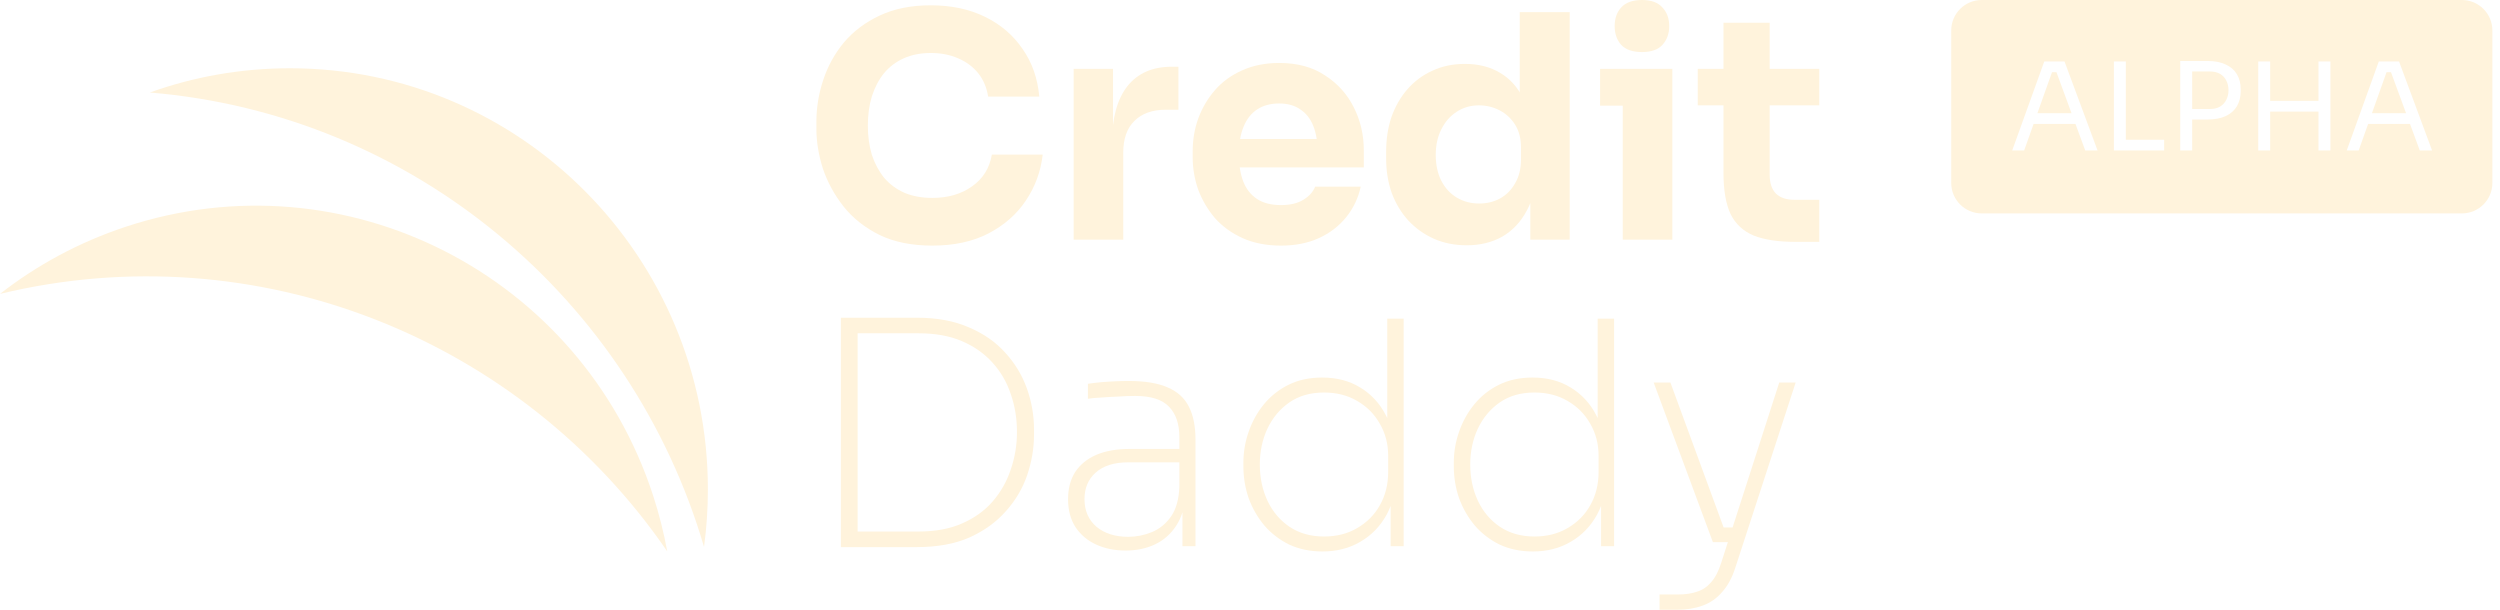
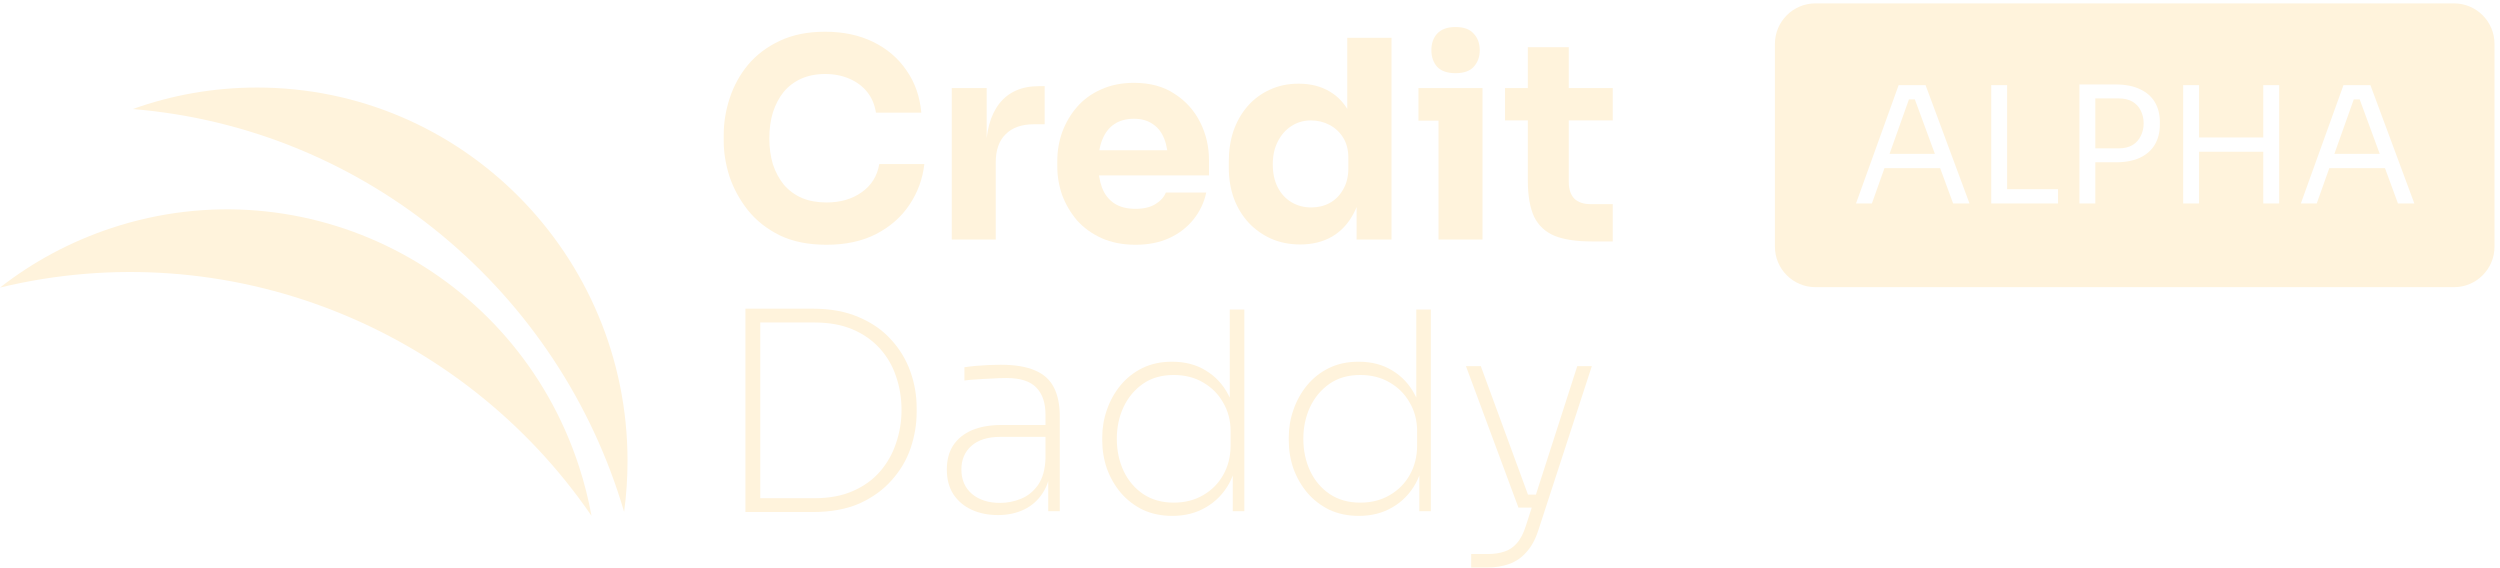
- <svg xmlns="http://www.w3.org/2000/svg" width="164" height="40" viewBox="0 0 164 40" fill="none">
-   <path d="M9.827 6.069C27.129 7.499 41.423 19.627 46.184 35.877C46.351 34.644 46.437 33.385 46.437 32.106C46.437 16.848 34.162 4.478 19.02 4.478C15.795 4.478 12.7 5.039 9.827 6.069Z" fill="#FFF3DC" />
-   <path d="M0 19.28C16.881 15.199 34.217 22.228 43.771 36.17C43.547 34.946 43.24 33.723 42.844 32.508C38.12 18.01 22.628 10.117 8.241 14.878C5.178 15.892 2.411 17.397 0 19.28Z" fill="#FFF3DC" />
-   <path d="M61.161 16.112C59.819 16.112 58.666 15.88 57.704 15.417C56.741 14.94 55.955 14.319 55.345 13.556C54.734 12.779 54.28 11.947 53.982 11.062C53.697 10.162 53.555 9.289 53.555 8.444V7.995C53.555 7.068 53.704 6.154 54.002 5.255C54.301 4.341 54.755 3.517 55.365 2.781C55.989 2.045 56.768 1.459 57.704 1.022C58.653 0.573 59.771 0.348 61.059 0.348C62.402 0.348 63.588 0.6 64.618 1.104C65.649 1.608 66.469 2.31 67.079 3.21C67.703 4.096 68.069 5.139 68.177 6.338H64.822C64.727 5.739 64.51 5.227 64.171 4.805C63.832 4.382 63.391 4.055 62.849 3.823C62.32 3.592 61.724 3.476 61.059 3.476C60.395 3.476 59.805 3.592 59.29 3.823C58.775 4.055 58.341 4.382 57.989 4.805C57.65 5.227 57.385 5.732 57.195 6.318C57.019 6.89 56.931 7.531 56.931 8.24C56.931 8.935 57.019 9.576 57.195 10.162C57.385 10.734 57.656 11.239 58.009 11.675C58.375 12.098 58.822 12.425 59.351 12.656C59.88 12.874 60.483 12.983 61.161 12.983C62.191 12.983 63.059 12.731 63.764 12.227C64.483 11.723 64.917 11.027 65.066 10.141H68.401C68.279 11.232 67.913 12.234 67.303 13.147C66.706 14.047 65.886 14.769 64.842 15.314C63.812 15.846 62.585 16.112 61.161 16.112Z" fill="#FFF3DC" />
-   <path d="M70.431 15.723V4.519H73.014V9.324H72.953C72.953 7.742 73.285 6.522 73.949 5.664C74.627 4.805 75.603 4.376 76.878 4.376H77.305V7.197H76.492C75.597 7.197 74.905 7.442 74.417 7.933C73.929 8.41 73.685 9.105 73.685 10.019V15.723H70.431Z" fill="#FFF3DC" />
-   <path d="M84.036 16.112C83.087 16.112 82.246 15.948 81.514 15.621C80.796 15.294 80.192 14.858 79.704 14.312C79.23 13.754 78.864 13.133 78.606 12.452C78.362 11.757 78.24 11.048 78.24 10.325V9.917C78.24 9.167 78.362 8.451 78.606 7.77C78.864 7.074 79.23 6.454 79.704 5.909C80.179 5.364 80.768 4.934 81.474 4.621C82.192 4.294 83.006 4.13 83.914 4.13C85.107 4.13 86.11 4.403 86.924 4.948C87.751 5.48 88.381 6.182 88.815 7.054C89.249 7.913 89.466 8.853 89.466 9.876V10.98H79.602V9.119H87.493L86.436 9.978C86.436 9.31 86.341 8.737 86.151 8.26C85.961 7.783 85.677 7.422 85.297 7.177C84.931 6.918 84.47 6.788 83.914 6.788C83.344 6.788 82.863 6.918 82.47 7.177C82.077 7.436 81.778 7.817 81.575 8.322C81.372 8.812 81.27 9.419 81.27 10.141C81.27 10.809 81.365 11.396 81.555 11.9C81.745 12.39 82.043 12.772 82.45 13.045C82.856 13.317 83.385 13.454 84.036 13.454C84.632 13.454 85.121 13.338 85.5 13.106C85.88 12.874 86.138 12.588 86.273 12.247H89.263C89.1 12.997 88.781 13.665 88.307 14.251C87.832 14.837 87.236 15.294 86.517 15.621C85.799 15.948 84.972 16.112 84.036 16.112Z" fill="#FFF3DC" />
-   <path d="M96.219 16.091C95.432 16.091 94.714 15.948 94.063 15.662C93.425 15.376 92.87 14.98 92.395 14.476C91.921 13.958 91.555 13.351 91.297 12.656C91.053 11.961 90.931 11.211 90.931 10.407V9.937C90.931 9.133 91.046 8.383 91.276 7.688C91.521 6.993 91.866 6.386 92.314 5.868C92.775 5.337 93.324 4.928 93.961 4.641C94.598 4.341 95.31 4.192 96.097 4.192C96.991 4.192 97.764 4.389 98.415 4.784C99.066 5.166 99.574 5.739 99.94 6.502C100.306 7.252 100.51 8.179 100.55 9.283L99.696 8.485V0.797H102.971V15.723H100.388V11.082H100.835C100.794 12.145 100.571 13.052 100.164 13.801C99.771 14.551 99.235 15.123 98.557 15.519C97.879 15.9 97.1 16.091 96.219 16.091ZM97.032 13.351C97.534 13.351 97.988 13.242 98.395 13.024C98.815 12.793 99.147 12.459 99.391 12.023C99.649 11.586 99.778 11.062 99.778 10.448V9.692C99.778 9.092 99.649 8.587 99.391 8.179C99.133 7.77 98.795 7.456 98.374 7.238C97.954 7.02 97.5 6.911 97.012 6.911C96.469 6.911 95.981 7.054 95.547 7.34C95.127 7.613 94.795 7.995 94.551 8.485C94.307 8.962 94.185 9.521 94.185 10.162C94.185 10.816 94.307 11.382 94.551 11.859C94.795 12.336 95.134 12.704 95.568 12.963C96.002 13.222 96.49 13.351 97.032 13.351Z" fill="#FFF3DC" />
-   <path d="M106.451 15.723V4.519H109.705V15.723H106.451ZM104.966 6.931V4.519H109.705V6.931H104.966ZM107.712 3.415C107.102 3.415 106.647 3.258 106.349 2.944C106.064 2.617 105.922 2.208 105.922 1.718C105.922 1.213 106.064 0.804 106.349 0.491C106.647 0.164 107.102 0 107.712 0C108.322 0 108.769 0.164 109.054 0.491C109.352 0.804 109.501 1.213 109.501 1.718C109.501 2.208 109.352 2.617 109.054 2.944C108.769 3.258 108.322 3.415 107.712 3.415Z" fill="#FFF3DC" />
-   <path d="M117.778 15.866C116.653 15.866 115.745 15.73 115.053 15.457C114.362 15.171 113.853 14.701 113.528 14.047C113.216 13.379 113.06 12.479 113.06 11.348V1.493H116.09V11.47C116.09 12.002 116.226 12.411 116.497 12.697C116.782 12.97 117.182 13.106 117.697 13.106H119.344V15.866H117.778ZM111.372 6.911V4.519H119.344V6.911H111.372Z" fill="#FFF3DC" />
-   <path d="M55.873 35.89V34.868H60.266C61.364 34.868 62.313 34.691 63.114 34.336C63.927 33.982 64.598 33.498 65.127 32.885C65.656 32.271 66.049 31.576 66.306 30.799C66.578 30.009 66.713 29.191 66.713 28.346C66.713 27.459 66.578 26.628 66.306 25.851C66.049 25.074 65.649 24.386 65.106 23.786C64.564 23.186 63.893 22.716 63.093 22.375C62.293 22.034 61.351 21.864 60.266 21.864H55.873V20.842H60.144C61.459 20.842 62.598 21.053 63.561 21.476C64.523 21.884 65.317 22.436 65.94 23.132C66.578 23.827 67.052 24.611 67.364 25.483C67.676 26.355 67.832 27.255 67.832 28.182V28.509C67.832 29.395 67.683 30.281 67.384 31.167C67.086 32.039 66.618 32.83 65.981 33.539C65.357 34.248 64.564 34.82 63.602 35.256C62.639 35.679 61.486 35.89 60.144 35.89H55.873ZM55.162 35.89V20.842H56.26V35.89H55.162Z" fill="#FFF3DC" />
-   <path d="M77.569 35.829V32.619H77.366V28.673C77.366 27.814 77.142 27.153 76.695 26.689C76.247 26.212 75.508 25.974 74.478 25.974C74.112 25.974 73.739 25.987 73.359 26.015C72.98 26.028 72.621 26.049 72.282 26.076C71.943 26.09 71.638 26.117 71.367 26.158V25.176C71.638 25.136 71.922 25.101 72.221 25.074C72.532 25.047 72.844 25.026 73.156 25.013C73.468 24.999 73.766 24.992 74.051 24.992C75.122 24.992 75.976 25.136 76.614 25.422C77.251 25.694 77.712 26.117 77.996 26.689C78.281 27.248 78.424 27.964 78.424 28.836V35.829H77.569ZM73.848 36.115C73.129 36.115 72.485 35.986 71.916 35.727C71.346 35.468 70.892 35.086 70.553 34.582C70.228 34.077 70.065 33.464 70.065 32.742C70.065 32.046 70.221 31.453 70.533 30.963C70.858 30.472 71.319 30.097 71.916 29.838C72.526 29.579 73.258 29.45 74.112 29.45H77.468V30.329H74.01C73.088 30.329 72.377 30.554 71.875 31.004C71.387 31.44 71.143 32.019 71.143 32.742C71.143 33.505 71.407 34.111 71.936 34.561C72.465 34.997 73.156 35.215 74.01 35.215C74.539 35.215 75.054 35.113 75.556 34.909C76.058 34.704 76.478 34.364 76.817 33.886C77.156 33.396 77.339 32.742 77.366 31.924L77.773 32.394C77.732 33.225 77.529 33.921 77.163 34.48C76.81 35.025 76.349 35.434 75.78 35.706C75.21 35.979 74.566 36.115 73.848 36.115Z" fill="#FFF3DC" />
-   <path d="M86.752 36.176C85.952 36.176 85.227 36.027 84.576 35.727C83.939 35.413 83.397 34.997 82.949 34.48C82.502 33.948 82.156 33.348 81.912 32.68C81.681 32.012 81.566 31.31 81.566 30.574V30.37C81.566 29.661 81.681 28.979 81.912 28.325C82.142 27.657 82.475 27.057 82.908 26.526C83.356 25.981 83.898 25.551 84.535 25.238C85.173 24.924 85.905 24.767 86.732 24.767C87.694 24.767 88.528 24.985 89.233 25.422C89.952 25.858 90.508 26.458 90.901 27.221C91.308 27.971 91.525 28.829 91.552 29.797L91.003 28.591V20.903H92.081V35.829H91.226V31.065H91.633C91.606 32.087 91.382 32.987 90.962 33.764C90.542 34.527 89.965 35.12 89.233 35.543C88.515 35.965 87.688 36.176 86.752 36.176ZM86.854 35.195C87.681 35.195 88.406 35.011 89.03 34.643C89.667 34.275 90.162 33.778 90.514 33.151C90.881 32.51 91.064 31.78 91.064 30.963V29.899C91.064 29.122 90.881 28.421 90.514 27.794C90.162 27.166 89.667 26.669 89.03 26.301C88.406 25.933 87.681 25.749 86.854 25.749C85.959 25.749 85.2 25.967 84.576 26.403C83.952 26.839 83.471 27.419 83.132 28.141C82.807 28.85 82.644 29.627 82.644 30.472C82.644 31.344 82.814 32.142 83.152 32.864C83.491 33.573 83.973 34.139 84.596 34.561C85.234 34.984 85.986 35.195 86.854 35.195Z" fill="#FFF3DC" />
-   <path d="M100.555 36.176C99.755 36.176 99.03 36.027 98.379 35.727C97.742 35.413 97.2 34.997 96.752 34.48C96.305 33.948 95.959 33.348 95.715 32.68C95.484 32.012 95.369 31.31 95.369 30.574V30.37C95.369 29.661 95.484 28.979 95.715 28.325C95.945 27.657 96.278 27.057 96.712 26.526C97.159 25.981 97.701 25.551 98.338 25.238C98.976 24.924 99.708 24.767 100.535 24.767C101.498 24.767 102.331 24.985 103.036 25.422C103.755 25.858 104.311 26.458 104.704 27.221C105.111 27.971 105.328 28.829 105.355 29.797L104.806 28.591V20.903H105.884V35.829H105.03V31.065H105.436C105.409 32.087 105.185 32.987 104.765 33.764C104.345 34.527 103.769 35.12 103.036 35.543C102.318 35.965 101.491 36.176 100.555 36.176ZM100.657 35.195C101.484 35.195 102.209 35.011 102.833 34.643C103.47 34.275 103.965 33.778 104.318 33.151C104.684 32.51 104.867 31.78 104.867 30.963V29.899C104.867 29.122 104.684 28.421 104.318 27.794C103.965 27.166 103.47 26.669 102.833 26.301C102.209 25.933 101.484 25.749 100.657 25.749C99.762 25.749 99.003 25.967 98.379 26.403C97.755 26.839 97.274 27.419 96.935 28.141C96.61 28.85 96.447 29.627 96.447 30.472C96.447 31.344 96.617 32.142 96.956 32.864C97.294 33.573 97.776 34.139 98.4 34.561C99.037 34.984 99.789 35.195 100.657 35.195Z" fill="#FFF3DC" />
-   <path d="M108.867 40V38.998H110.088C110.562 38.998 110.976 38.937 111.328 38.814C111.681 38.705 111.986 38.501 112.243 38.201C112.515 37.901 112.738 37.471 112.914 36.913L116.718 25.095H117.795L113.83 37.26C113.613 37.928 113.321 38.46 112.955 38.855C112.603 39.264 112.176 39.557 111.674 39.734C111.186 39.911 110.63 40 110.006 40H108.867ZM112.569 35.563V34.602H114.074V35.563H112.569ZM112.365 35.563L108.481 25.095H109.579L113.423 35.563H112.365Z" fill="#FFF3DC" />
-   <path d="M143.806 7.152H144.95C145.228 7.152 145.457 7.099 145.638 6.992C145.82 6.88 145.956 6.731 146.046 6.544C146.142 6.357 146.19 6.149 146.19 5.92C146.19 5.685 146.142 5.475 146.046 5.288C145.956 5.101 145.82 4.955 145.638 4.848C145.457 4.741 145.228 4.688 144.95 4.688H143.806V7.152Z" fill="#FFF3DC" />
-   <path d="M134.903 4.736L135.891 7.424H133.655L134.612 4.736H134.903Z" fill="#FFF3DC" />
-   <path d="M157.837 7.424L156.848 4.736H156.557L155.6 7.424H157.837Z" fill="#FFF3DC" />
-   <path fill-rule="evenodd" clip-rule="evenodd" d="M130 0C128.895 0 128 0.895 128 2V12C128 13.105 128.895 14 130 14H161.5C162.605 14 163.5 13.105 163.5 12V2C163.5 0.895 162.605 0 161.5 0H130ZM143.806 7.84V9.872H143.022V4H144.806C145.286 4 145.686 4.077 146.006 4.232C146.332 4.381 146.577 4.595 146.742 4.872C146.908 5.149 146.99 5.477 146.99 5.856V5.984C146.99 6.357 146.908 6.685 146.742 6.968C146.577 7.245 146.332 7.461 146.006 7.616C145.686 7.765 145.286 7.84 144.806 7.84H143.806ZM132 9.872L134.104 4.032H135.432L137.6 9.872H136.792L136.15 8.128H133.405L132.784 9.872H132ZM138.671 9.872V4.032H139.455V9.168H141.967V9.872H138.671ZM152.092 9.872V7.32H148.924V9.872H148.14V4.032H148.924V6.616H152.092V4.032H152.876V9.872H152.092ZM156.049 4.032L153.945 9.872H154.729L155.35 8.128H158.096L158.737 9.872H159.545L157.377 4.032H156.049Z" fill="#FFF3DC" />
+ <svg xmlns="http://www.w3.org/2000/svg" width="185" height="42" viewBox="0 0 185 42" fill="none">
+   <path d="M9.827 8.069C27.129 9.499 41.423 21.627 46.184 37.877C46.351 36.644 46.437 35.385 46.437 34.106C46.437 18.848 34.162 6.478 19.02 6.478C15.795 6.478 12.7 7.039 9.827 8.069Z" fill="#FFF3DC" />
+   <path d="M0 21.28C16.881 17.199 34.217 24.228 43.771 38.17C43.547 36.946 43.24 35.723 42.844 34.508C38.12 20.01 22.628 12.117 8.241 16.878C5.178 17.892 2.411 19.397 0 21.28Z" fill="#FFF3DC" />
+   <path d="M61.161 18.112C59.819 18.112 58.666 17.88 57.704 17.417C56.741 16.939 55.955 16.319 55.345 15.556C54.734 14.779 54.28 13.947 53.982 13.062C53.697 12.162 53.555 11.29 53.555 10.444V9.995C53.555 9.068 53.704 8.154 54.002 7.255C54.301 6.341 54.755 5.517 55.365 4.781C55.989 4.045 56.768 3.459 57.704 3.022C58.653 2.572 59.771 2.348 61.059 2.348C62.402 2.348 63.588 2.6 64.618 3.104C65.649 3.608 66.469 4.31 67.079 5.21C67.703 6.096 68.069 7.139 68.177 8.338H64.822C64.727 7.739 64.51 7.227 64.171 6.805C63.832 6.382 63.391 6.055 62.849 5.823C62.32 5.592 61.724 5.476 61.059 5.476C60.395 5.476 59.805 5.592 59.29 5.823C58.775 6.055 58.341 6.382 57.989 6.805C57.65 7.227 57.385 7.732 57.195 8.318C57.019 8.89 56.931 9.531 56.931 10.24C56.931 10.935 57.019 11.576 57.195 12.162C57.385 12.734 57.656 13.239 58.009 13.675C58.375 14.098 58.822 14.425 59.351 14.656C59.88 14.874 60.483 14.983 61.161 14.983C62.191 14.983 63.059 14.731 63.764 14.227C64.483 13.723 64.917 13.027 65.066 12.141H68.401C68.279 13.232 67.913 14.234 67.303 15.147C66.706 16.047 65.886 16.769 64.842 17.314C63.812 17.846 62.585 18.112 61.161 18.112Z" fill="#FFF3DC" />
+   <path d="M70.431 17.723V6.519H73.014V11.324H72.953C72.953 9.742 73.285 8.522 73.949 7.664C74.627 6.805 75.603 6.376 76.878 6.376H77.305V9.197H76.492C75.597 9.197 74.905 9.443 74.417 9.933C73.929 10.41 73.685 11.105 73.685 12.019V17.723H70.431Z" fill="#FFF3DC" />
+   <path d="M84.036 18.112C83.087 18.112 82.246 17.948 81.514 17.621C80.796 17.294 80.192 16.858 79.704 16.312C79.23 15.754 78.864 15.133 78.606 14.452C78.362 13.757 78.24 13.048 78.24 12.325V11.916C78.24 11.167 78.362 10.451 78.606 9.77C78.864 9.074 79.23 8.454 79.704 7.909C80.179 7.364 80.768 6.934 81.474 6.621C82.192 6.294 83.006 6.13 83.914 6.13C85.107 6.13 86.11 6.403 86.924 6.948C87.751 7.48 88.381 8.182 88.815 9.054C89.249 9.913 89.466 10.853 89.466 11.876V12.98H79.602V11.119H87.493L86.436 11.978C86.436 11.31 86.341 10.737 86.151 10.26C85.961 9.783 85.677 9.422 85.297 9.177C84.931 8.918 84.47 8.788 83.914 8.788C83.344 8.788 82.863 8.918 82.47 9.177C82.077 9.436 81.778 9.817 81.575 10.322C81.372 10.812 81.27 11.419 81.27 12.141C81.27 12.809 81.365 13.396 81.555 13.9C81.745 14.39 82.043 14.772 82.45 15.045C82.856 15.317 83.385 15.454 84.036 15.454C84.632 15.454 85.121 15.338 85.5 15.106C85.88 14.874 86.138 14.588 86.273 14.247H89.263C89.1 14.997 88.781 15.665 88.307 16.251C87.832 16.837 87.236 17.294 86.517 17.621C85.799 17.948 84.972 18.112 84.036 18.112Z" fill="#FFF3DC" />
+   <path d="M96.219 18.091C95.432 18.091 94.714 17.948 94.063 17.662C93.425 17.376 92.87 16.98 92.395 16.476C91.921 15.958 91.555 15.351 91.297 14.656C91.053 13.961 90.931 13.211 90.931 12.407V11.937C90.931 11.133 91.046 10.383 91.276 9.688C91.521 8.993 91.866 8.386 92.314 7.868C92.775 7.337 93.324 6.928 93.961 6.641C94.598 6.341 95.31 6.192 96.097 6.192C96.991 6.192 97.764 6.389 98.415 6.784C99.066 7.166 99.574 7.739 99.94 8.502C100.306 9.252 100.51 10.179 100.55 11.283L99.696 10.485V2.797H102.971V17.723H100.388V13.082H100.835C100.794 14.145 100.571 15.052 100.164 15.801C99.771 16.551 99.235 17.123 98.557 17.519C97.879 17.901 97.1 18.091 96.219 18.091ZM97.032 15.351C97.534 15.351 97.988 15.242 98.395 15.024C98.815 14.793 99.147 14.459 99.391 14.023C99.649 13.586 99.778 13.062 99.778 12.448V11.692C99.778 11.092 99.649 10.588 99.391 10.179C99.133 9.77 98.795 9.456 98.374 9.238C97.954 9.02 97.5 8.911 97.012 8.911C96.469 8.911 95.981 9.054 95.547 9.34C95.127 9.613 94.795 9.995 94.551 10.485C94.307 10.962 94.185 11.521 94.185 12.162C94.185 12.816 94.307 13.382 94.551 13.859C94.795 14.336 95.134 14.704 95.568 14.963C96.002 15.222 96.49 15.351 97.032 15.351Z" fill="#FFF3DC" />
+   <path d="M106.451 17.723V6.519H109.705V17.723H106.451ZM104.966 8.931V6.519H109.705V8.931H104.966ZM107.712 5.415C107.102 5.415 106.647 5.258 106.349 4.944C106.064 4.617 105.922 4.208 105.922 3.717C105.922 3.213 106.064 2.804 106.349 2.491C106.647 2.164 107.102 2 107.712 2C108.322 2 108.769 2.164 109.054 2.491C109.352 2.804 109.501 3.213 109.501 3.717C109.501 4.208 109.352 4.617 109.054 4.944C108.769 5.258 108.322 5.415 107.712 5.415Z" fill="#FFF3DC" />
+   <path d="M117.778 17.866C116.653 17.866 115.745 17.73 115.053 17.457C114.362 17.171 113.853 16.701 113.528 16.047C113.216 15.379 113.06 14.479 113.06 13.348V3.493H116.09V13.47C116.09 14.002 116.226 14.411 116.497 14.697C116.782 14.97 117.182 15.106 117.697 15.106H119.344V17.866H117.778ZM111.372 8.911V6.519H119.344V8.911H111.372Z" fill="#FFF3DC" />
+   <path d="M55.873 37.89V36.868H60.266C61.364 36.868 62.313 36.691 63.114 36.336C63.927 35.982 64.598 35.498 65.127 34.885C65.656 34.271 66.049 33.576 66.306 32.799C66.578 32.008 66.713 31.191 66.713 30.346C66.713 29.459 66.578 28.628 66.306 27.851C66.049 27.074 65.649 26.386 65.106 25.786C64.564 25.186 63.893 24.716 63.093 24.375C62.293 24.034 61.351 23.864 60.266 23.864H55.873V22.842H60.144C61.459 22.842 62.598 23.053 63.561 23.476C64.523 23.884 65.317 24.436 65.94 25.132C66.578 25.827 67.052 26.611 67.364 27.483C67.676 28.355 67.832 29.255 67.832 30.182V30.509C67.832 31.395 67.683 32.281 67.384 33.167C67.086 34.039 66.618 34.83 65.981 35.539C65.357 36.248 64.564 36.82 63.602 37.256C62.639 37.679 61.486 37.89 60.144 37.89H55.873ZM55.162 37.89V22.842H56.26V37.89H55.162Z" fill="#FFF3DC" />
+   <path d="M77.569 37.829V34.619H77.366V30.673C77.366 29.814 77.142 29.153 76.695 28.689C76.247 28.212 75.508 27.974 74.478 27.974C74.112 27.974 73.739 27.987 73.359 28.015C72.98 28.028 72.621 28.049 72.282 28.076C71.943 28.09 71.638 28.117 71.367 28.158V27.176C71.638 27.136 71.922 27.101 72.221 27.074C72.532 27.047 72.844 27.026 73.156 27.013C73.468 26.999 73.766 26.992 74.051 26.992C75.122 26.992 75.976 27.136 76.614 27.422C77.251 27.694 77.712 28.117 77.996 28.689C78.281 29.248 78.424 29.964 78.424 30.836V37.829H77.569ZM73.848 38.115C73.129 38.115 72.485 37.986 71.916 37.727C71.346 37.468 70.892 37.086 70.553 36.582C70.228 36.077 70.065 35.464 70.065 34.742C70.065 34.046 70.221 33.453 70.533 32.963C70.858 32.472 71.319 32.097 71.916 31.838C72.526 31.579 73.258 31.45 74.112 31.45H77.468V32.329H74.01C73.088 32.329 72.377 32.554 71.875 33.004C71.387 33.44 71.143 34.019 71.143 34.742C71.143 35.505 71.407 36.111 71.936 36.561C72.465 36.997 73.156 37.215 74.01 37.215C74.539 37.215 75.054 37.113 75.556 36.909C76.058 36.704 76.478 36.364 76.817 35.886C77.156 35.396 77.339 34.742 77.366 33.924L77.773 34.394C77.732 35.225 77.529 35.921 77.163 36.48C76.81 37.025 76.349 37.434 75.78 37.706C75.21 37.979 74.566 38.115 73.848 38.115Z" fill="#FFF3DC" />
+   <path d="M86.752 38.176C85.952 38.176 85.227 38.027 84.576 37.727C83.939 37.413 83.397 36.997 82.949 36.48C82.502 35.948 82.156 35.348 81.912 34.68C81.681 34.012 81.566 33.31 81.566 32.574V32.37C81.566 31.661 81.681 30.979 81.912 30.325C82.142 29.657 82.475 29.057 82.908 28.526C83.356 27.981 83.898 27.551 84.535 27.238C85.173 26.924 85.905 26.767 86.732 26.767C87.694 26.767 88.528 26.985 89.233 27.422C89.952 27.858 90.508 28.458 90.901 29.221C91.308 29.971 91.525 30.829 91.552 31.797L91.003 30.591V22.903H92.081V37.829H91.226V33.065H91.633C91.606 34.087 91.382 34.987 90.962 35.764C90.542 36.527 89.965 37.12 89.233 37.543C88.515 37.965 87.688 38.176 86.752 38.176ZM86.854 37.195C87.681 37.195 88.406 37.011 89.03 36.643C89.667 36.275 90.162 35.778 90.514 35.151C90.881 34.51 91.064 33.781 91.064 32.963V31.899C91.064 31.122 90.881 30.421 90.514 29.794C90.162 29.166 89.667 28.669 89.03 28.301C88.406 27.933 87.681 27.749 86.854 27.749C85.959 27.749 85.2 27.967 84.576 28.403C83.952 28.839 83.471 29.419 83.132 30.141C82.807 30.85 82.644 31.627 82.644 32.472C82.644 33.344 82.814 34.142 83.152 34.864C83.491 35.573 83.973 36.139 84.596 36.561C85.234 36.984 85.986 37.195 86.854 37.195Z" fill="#FFF3DC" />
+   <path d="M100.555 38.176C99.755 38.176 99.03 38.027 98.379 37.727C97.742 37.413 97.2 36.997 96.752 36.48C96.305 35.948 95.959 35.348 95.715 34.68C95.484 34.012 95.369 33.31 95.369 32.574V32.37C95.369 31.661 95.484 30.979 95.715 30.325C95.945 29.657 96.278 29.057 96.712 28.526C97.159 27.981 97.701 27.551 98.338 27.238C98.976 26.924 99.708 26.767 100.535 26.767C101.498 26.767 102.331 26.985 103.036 27.422C103.755 27.858 104.311 28.458 104.704 29.221C105.111 29.971 105.328 30.829 105.355 31.797L104.806 30.591V22.903H105.884V37.829H105.03V33.065H105.436C105.409 34.087 105.185 34.987 104.765 35.764C104.345 36.527 103.769 37.12 103.036 37.543C102.318 37.965 101.491 38.176 100.555 38.176ZM100.657 37.195C101.484 37.195 102.209 37.011 102.833 36.643C103.47 36.275 103.965 35.778 104.318 35.151C104.684 34.51 104.867 33.781 104.867 32.963V31.899C104.867 31.122 104.684 30.421 104.318 29.794C103.965 29.166 103.47 28.669 102.833 28.301C102.209 27.933 101.484 27.749 100.657 27.749C99.762 27.749 99.003 27.967 98.379 28.403C97.755 28.839 97.274 29.419 96.935 30.141C96.61 30.85 96.447 31.627 96.447 32.472C96.447 33.344 96.617 34.142 96.956 34.864C97.294 35.573 97.776 36.139 98.4 36.561C99.037 36.984 99.789 37.195 100.657 37.195Z" fill="#FFF3DC" />
+   <path d="M108.867 42V40.998H110.088C110.562 40.998 110.976 40.937 111.328 40.814C111.681 40.705 111.986 40.501 112.243 40.201C112.515 39.901 112.738 39.471 112.914 38.913L116.718 27.095H117.795L113.83 39.26C113.613 39.928 113.321 40.46 112.955 40.855C112.603 41.264 112.176 41.557 111.674 41.734C111.186 41.911 110.63 42 110.006 42H108.867ZM112.569 37.563V36.602H114.074V37.563H112.569ZM112.365 37.563L108.481 27.095H109.579L113.423 37.563H112.365Z" fill="#FFF3DC" />
+   <path d="M155.054 10.978H156.77C157.186 10.978 157.53 10.898 157.802 10.738C158.074 10.57 158.278 10.346 158.414 10.066C158.558 9.786 158.63 9.474 158.63 9.13C158.63 8.778 158.558 8.462 158.414 8.182C158.278 7.902 158.074 7.682 157.802 7.522C157.53 7.362 157.186 7.282 156.77 7.282H155.054V10.978Z" fill="#FFF3DC" />
+   <path d="M141.698 7.354L143.181 11.386H139.827L141.262 7.354H141.698Z" fill="#FFF3DC" />
+   <path d="M176.099 11.386L174.616 7.354H174.18L172.745 11.386H176.099Z" fill="#FFF3DC" />
+   <path fill-rule="evenodd" clip-rule="evenodd" d="M134.344 0.25C132.687 0.25 131.344 1.593 131.344 3.25V18.25C131.344 19.907 132.687 21.25 134.344 21.25H181.594C183.251 21.25 184.594 19.907 184.594 18.25V3.25C184.594 1.593 183.251 0.25 181.594 0.25H134.344ZM155.054 12.01V15.058H153.878V6.25H156.554C157.274 6.25 157.874 6.366 158.354 6.598C158.842 6.822 159.21 7.142 159.458 7.558C159.706 7.974 159.83 8.466 159.83 9.034V9.226C159.83 9.786 159.706 10.278 159.458 10.702C159.21 11.118 158.842 11.442 158.354 11.674C157.874 11.898 157.274 12.01 156.554 12.01H155.054ZM137.344 15.058L140.5 6.298H142.492L145.744 15.058H144.532L143.57 12.442H139.451L138.52 15.058H137.344ZM147.351 15.058V6.298H148.527V14.002H152.295V15.058H147.351ZM167.482 15.058V11.23H162.73V15.058H161.554V6.298H162.73V10.174H167.482V6.298H168.658V15.058H167.482ZM173.418 6.298L170.262 15.058H171.438L172.369 12.442H176.488L177.45 15.058H178.662L175.41 6.298H173.418Z" fill="#FFF3DC" />
</svg>
